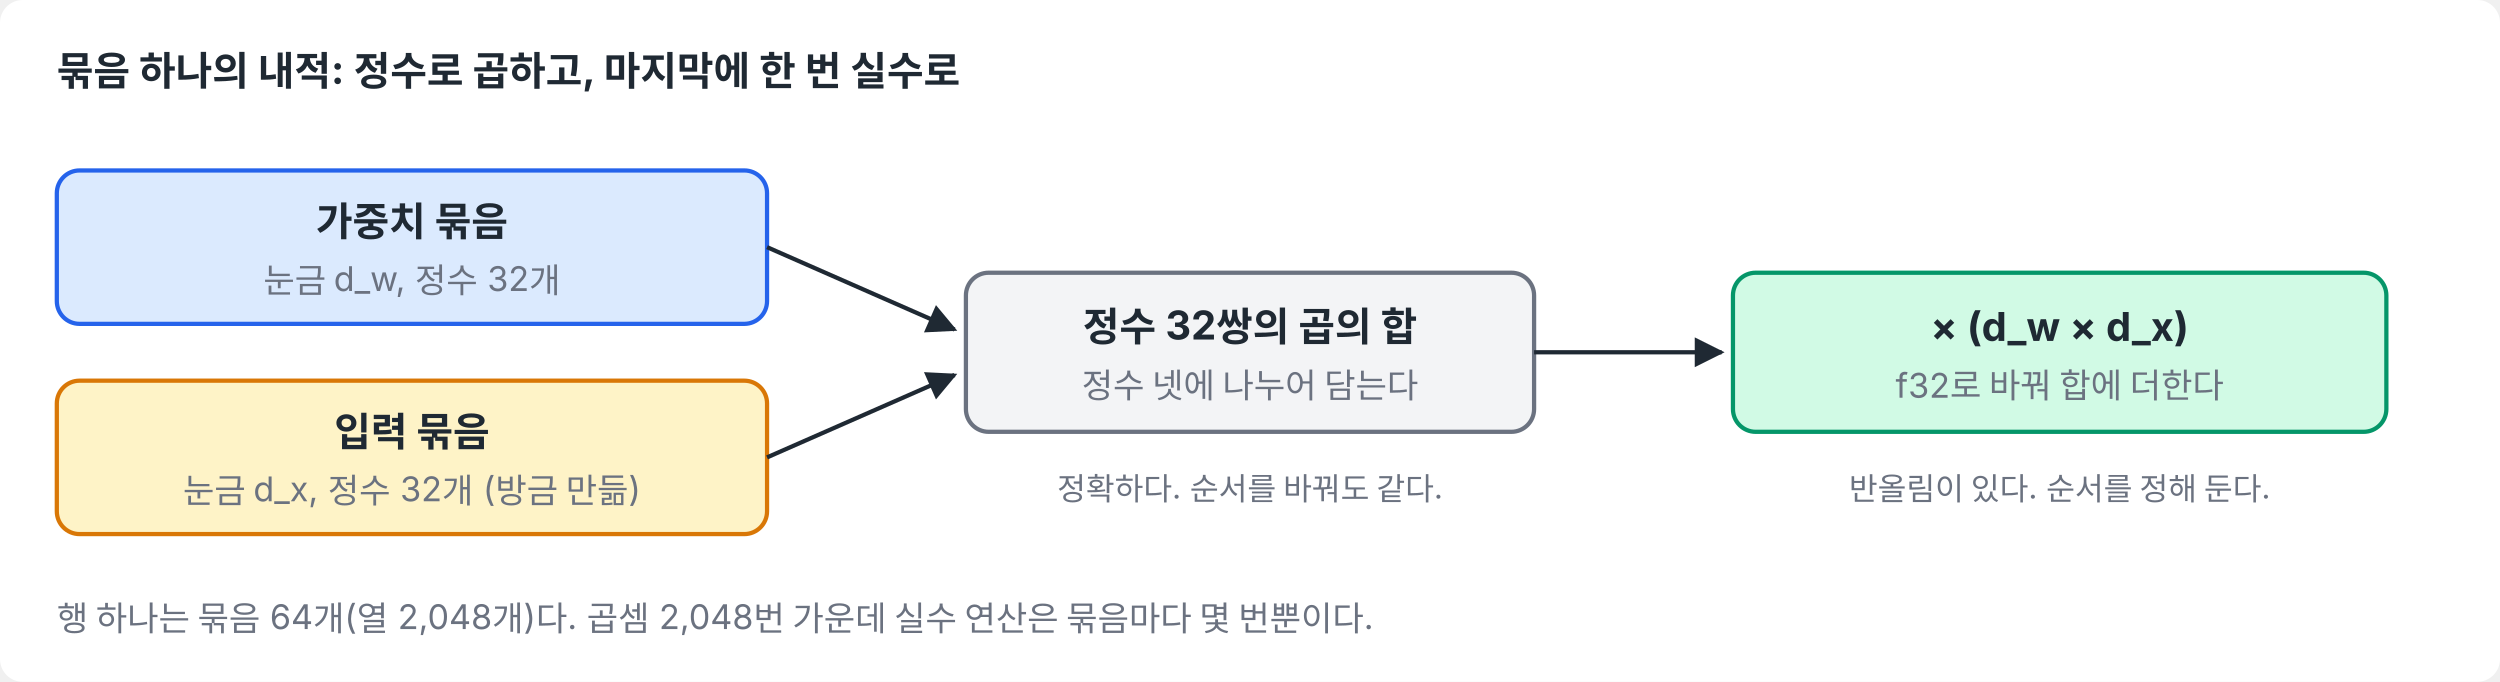
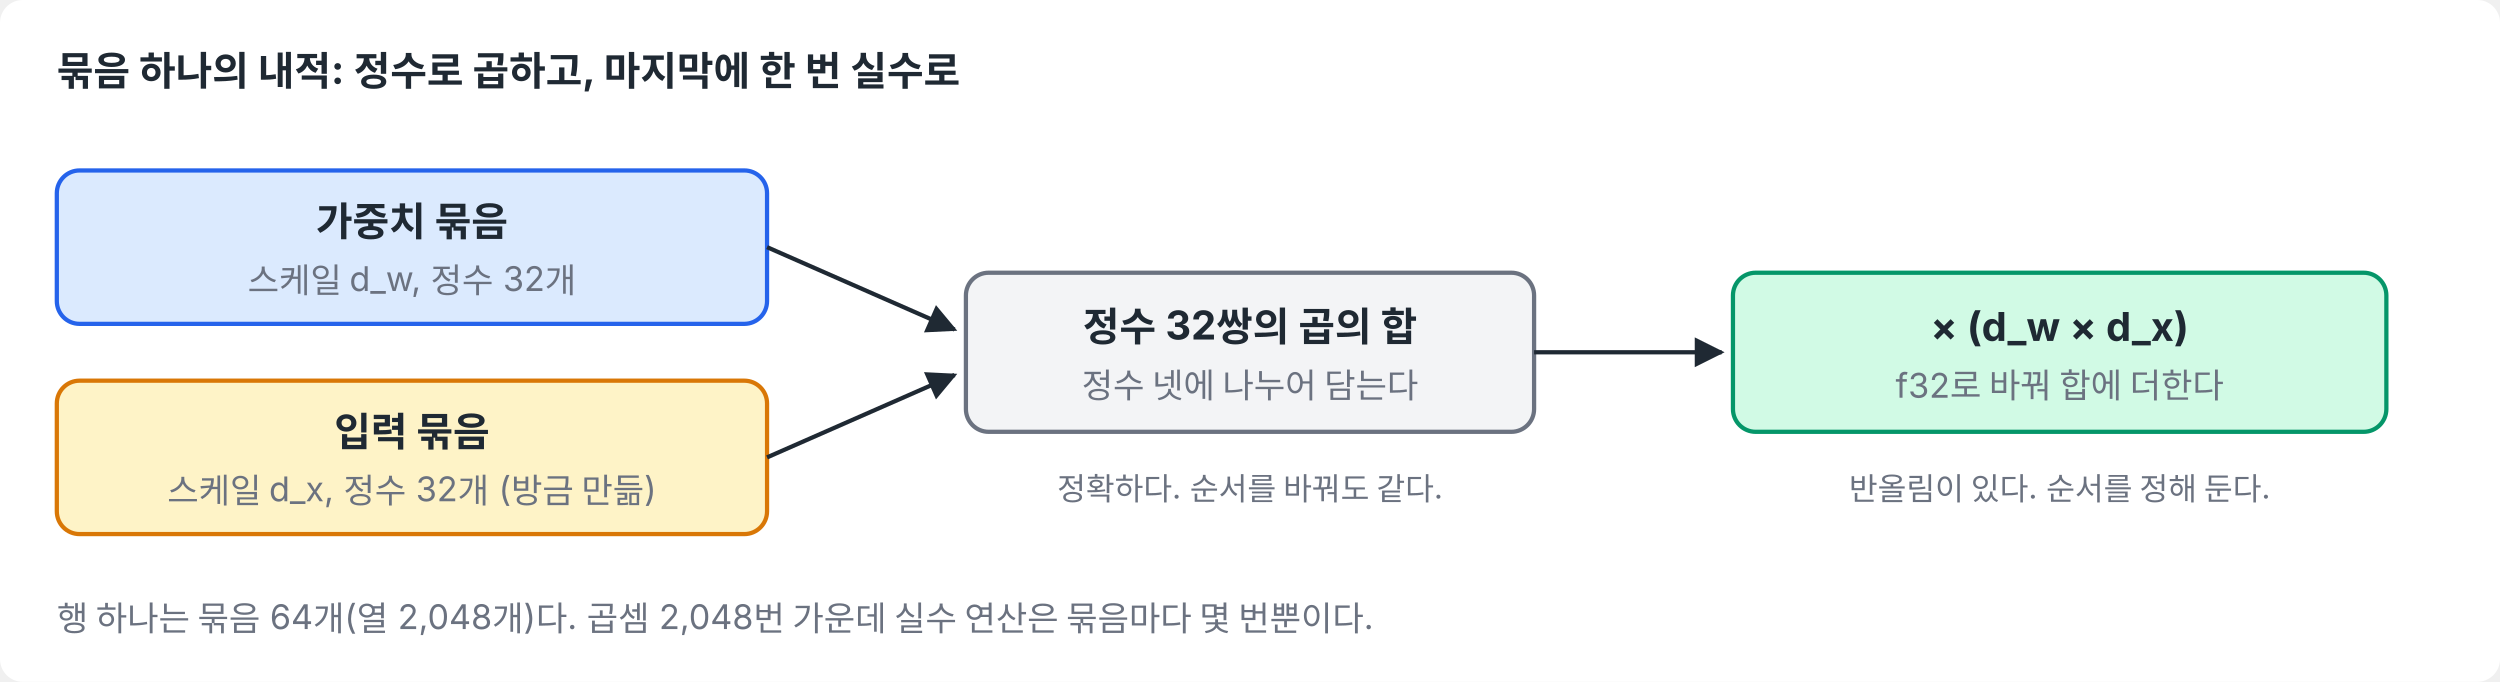
<svg xmlns="http://www.w3.org/2000/svg" viewBox="0 0 880 240" width="880" height="240" font-family="-apple-system, Segoe UI, Noto Sans KR, sans-serif" font-size="14">
  <defs>
    <marker id="arrow-1f2933" viewBox="0 0 10 10" refX="9" refY="5" markerWidth="7" markerHeight="7" orient="auto">
      <path d="M0,0 L10,5 L0,10 z" fill="#1f2933" />
    </marker>
    <marker id="arrow-6b7280" viewBox="0 0 10 10" refX="9" refY="5" markerWidth="7" markerHeight="7" orient="auto">
      <path d="M0,0 L10,5 L0,10 z" fill="#6b7280" />
    </marker>
    <marker id="arrow-2563eb" viewBox="0 0 10 10" refX="9" refY="5" markerWidth="7" markerHeight="7" orient="auto">
      <path d="M0,0 L10,5 L0,10 z" fill="#2563eb" />
    </marker>
    <marker id="arrow-d97706" viewBox="0 0 10 10" refX="9" refY="5" markerWidth="7" markerHeight="7" orient="auto">
      <path d="M0,0 L10,5 L0,10 z" fill="#d97706" />
    </marker>
    <marker id="arrow-059669" viewBox="0 0 10 10" refX="9" refY="5" markerWidth="7" markerHeight="7" orient="auto">
      <path d="M0,0 L10,5 L0,10 z" fill="#059669" />
    </marker>
  </defs>
  <rect width="880" height="240" rx="8" fill="#ffffff" />
  <text x="20" y="30" fill="#1f2933" font-size="14" text-anchor="start" font-weight="bold">묶음 하나의 내적: 정수로 곱하고, 마지막에 한 번 실수로</text>
  <rect x="20" y="60" width="250" height="54" rx="8" fill="#dbeafe" stroke="#2563eb" stroke-width="1.5" />
  <text x="145.0" y="83.0" fill="#1f2933" font-size="14" text-anchor="middle" font-weight="bold">가중치 묶음</text>
-   <text x="145.0" y="103.0" fill="#6b7280" font-size="12" text-anchor="middle" font-weight="normal">눈금 d_w, 정수 32개</text>
+   <text x="145.0" y="103.0" fill="#6b7280" font-size="12" text-anchor="middle" font-weight="normal">스케일 d_w, 정수 32개</text>
  <rect x="20" y="134" width="250" height="54" rx="8" fill="#fef3c7" stroke="#d97706" stroke-width="1.5" />
  <text x="145.0" y="157.0" fill="#1f2933" font-size="14" text-anchor="middle" font-weight="bold">입력 묶음</text>
-   <text x="145.0" y="177.0" fill="#6b7280" font-size="12" text-anchor="middle" font-weight="normal">눈금 d_x, 정수 32개 (방금 만듦)</text>
+   <text x="145.0" y="177.0" fill="#6b7280" font-size="12" text-anchor="middle" font-weight="normal">스케일 d_x, 정수 32개 (방금 만듦)</text>
  <rect x="340" y="96" width="200" height="56" rx="8" fill="#f3f4f6" stroke="#6b7280" stroke-width="1.5" />
  <text x="440.0" y="120.0" fill="#1f2933" font-size="14" text-anchor="middle" font-weight="bold">정수 32쌍의 곱의 합</text>
  <text x="440.0" y="140.0" fill="#6b7280" font-size="12" text-anchor="middle" font-weight="normal">정수 넷에 나누어 담는다</text>
  <rect x="610" y="96" width="230" height="56" rx="8" fill="#d1fae5" stroke="#059669" stroke-width="1.5" />
  <text x="725.0" y="120.0" fill="#1f2933" font-size="14" text-anchor="middle" font-weight="bold">× (d_w × d_x)</text>
  <text x="725.0" y="140.0" fill="#6b7280" font-size="12" text-anchor="middle" font-weight="normal">f32로 바꿔 합에 더한다</text>
  <line x1="270" y1="87" x2="336" y2="116" stroke="#1f2933" stroke-width="1.5" marker-end="url(#arrow-1f2933)" />
  <line x1="270" y1="161" x2="336" y2="132" stroke="#1f2933" stroke-width="1.5" marker-end="url(#arrow-1f2933)" />
  <line x1="540" y1="124" x2="606" y2="124" stroke="#1f2933" stroke-width="1.5" marker-end="url(#arrow-1f2933)" />
  <text x="440" y="176" fill="#6b7280" font-size="11" text-anchor="middle" font-weight="normal">정확하다. 순서를 바꿔도 같다.</text>
  <text x="725" y="176" fill="#6b7280" font-size="11" text-anchor="middle" font-weight="normal">반올림이 있다. 순서를 정해 둔다.</text>
  <text x="20" y="222" fill="#6b7280" font-size="12" text-anchor="start" font-weight="normal">행 하나는 묶음 64개(열 2,048개)다. 곱셈 2,048번 가운데 실수 연산은 묶음마다 몇 번뿐이다.</text>
</svg>
